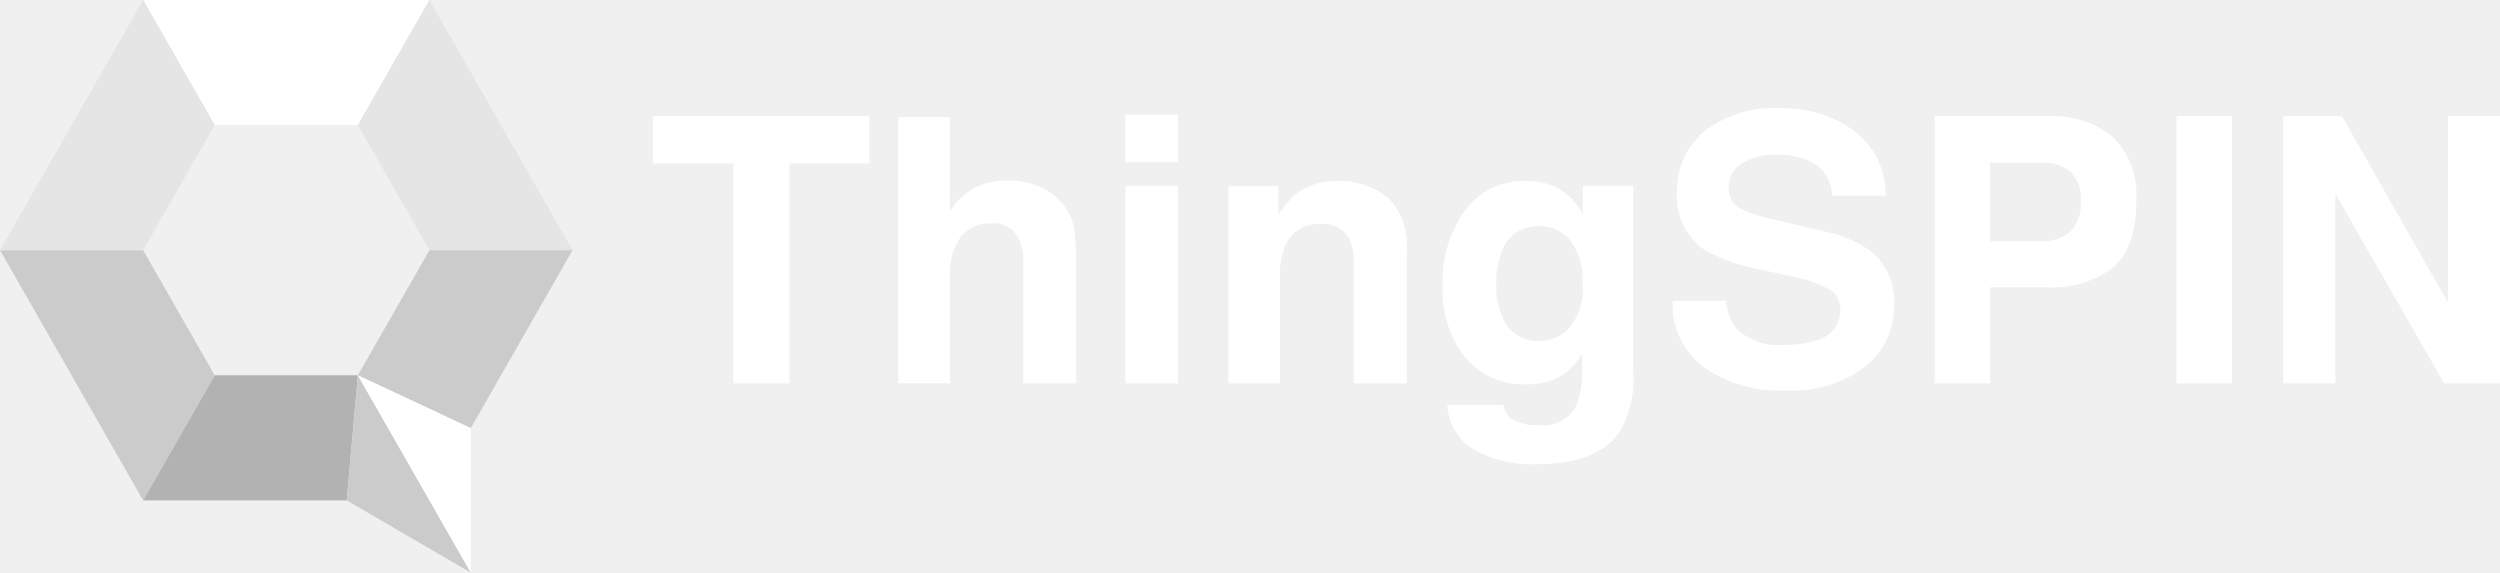
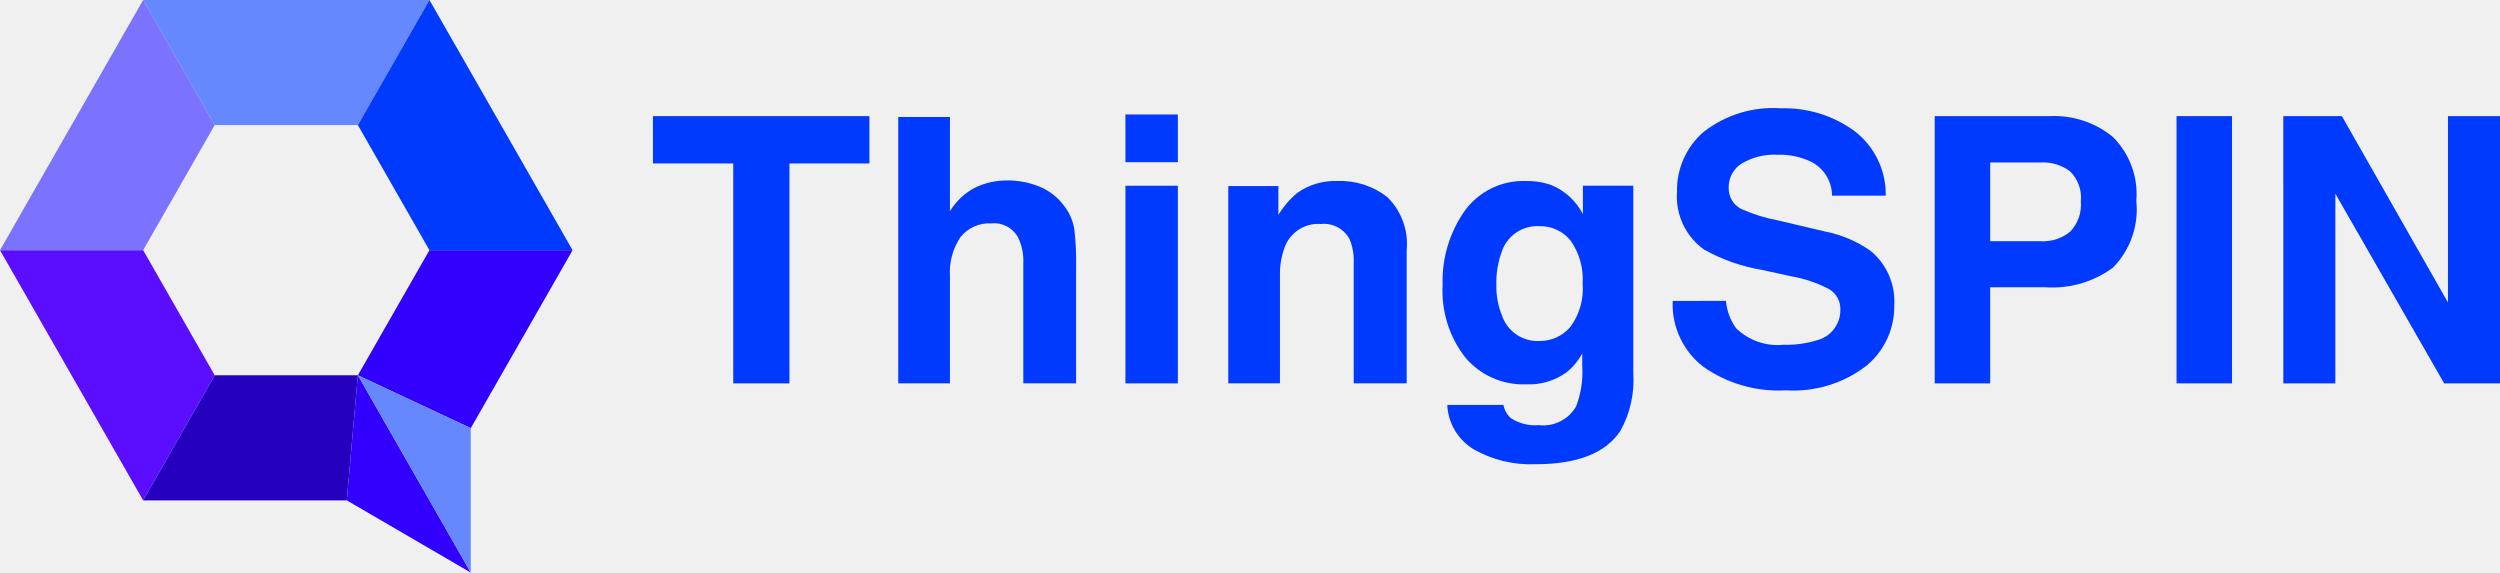
- <svg xmlns="http://www.w3.org/2000/svg" id="ThingSPIN-logo-gray" width="157.182" height="36" viewBox="0 0 157.182 36">
-   <g id="그룹_5731" data-name="그룹 5731">
-     <g id="그룹_5730" data-name="그룹 5730">
-       <path id="패스_3619" data-name="패스 3619" d="M-4668.47-1209.143h-9l-4.5,7.865,4.5,7.865h9l4.5-7.865Z" transform="translate(4690.97 1217.007)" fill="none" />
-       <path id="패스_3620" data-name="패스 3620" d="M-4686.471-1197.345h-9l9,15.73,4.5-7.865Z" transform="translate(4695.47 1213.075)" fill="#cbcbcb" />
-       <path id="패스_3621" data-name="패스 3621" d="M-4668.47-1213.075l4.5-7.865h-18l4.5,7.865Z" transform="translate(4690.97 1220.94)" fill="#fff" />
-       <path id="패스_3622" data-name="패스 3622" d="M-4657.221-1205.21h9l-9-15.729-4.5,7.865Z" transform="translate(4684.22 1220.94)" fill="#e5e5e5" />
-       <path id="패스_3623" data-name="패스 3623" d="M-4668.47-1185.548h-9l-4.5,7.865h12.8Z" transform="translate(4690.97 1209.143)" fill="#b2b2b2" />
-       <path id="패스_3624" data-name="패스 3624" d="M-4657.568-1177.683l-4.5-7.865-.7,7.865,7.794,4.541Z" transform="translate(4684.568 1209.143)" fill="#cbcbcb" />
-       <path id="패스_3625" data-name="패스 3625" d="M-4681.97-1213.075l-4.5-7.865-9,15.729h9Z" transform="translate(4695.47 1220.94)" fill="#e5e5e5" />
-       <path id="패스_3626" data-name="패스 3626" d="M-4661.72-1189.481l7.1,3.324h0l6.4-11.189h-9Z" transform="translate(4684.22 1213.075)" fill="#cbcbcb" />
-       <path id="패스_3627" data-name="패스 3627" d="M-4657.221-1177.683h0l-4.5-7.865Z" transform="translate(4684.22 1209.143)" fill="#0039ff" />
-       <path id="패스_3628" data-name="패스 3628" d="M-4661.72-1185.548l4.5,7.865,2.6,4.541v-9.082Z" transform="translate(4684.22 1209.143)" fill="#fff" />
-     </g>
+ <svg xmlns="http://www.w3.org/2000/svg" id="ThingSPIN-logo" width="139.718" height="32" viewBox="0 0 139.718 32">
+   <g id="그룹_5810" data-name="그룹 5810" transform="translate(36.49 6.054)">
+     <path id="패스_3672" data-name="패스 3672" d="M-4546.039-1044.284v2.645h-4.469v12.292h-3.141v-12.292h-4.489v-2.645Z" transform="translate(4558.138 1044.72)" fill="#0039ff" />
+     <path id="패스_3673" data-name="패스 3673" d="M-4527.083-1040.3a3.256,3.256,0,0,1,1.368,1.086,2.891,2.891,0,0,1,.554,1.273,15.7,15.7,0,0,1,.1,2.135v6.491h-2.949v-6.726a2.98,2.98,0,0,0-.3-1.441,1.511,1.511,0,0,0-1.489-.771,2.04,2.04,0,0,0-1.724.766,3.521,3.521,0,0,0-.589,2.186v5.985H-4535V-1044.2h2.888v5.269a3.532,3.532,0,0,1,1.448-1.343,4.075,4.075,0,0,1,1.731-.38A4.675,4.675,0,0,1-4527.083-1040.3Z" transform="translate(4548.711 1044.685)" fill="#0039ff" />
+     <path id="패스_3674" data-name="패스 3674" d="M-4510.646-1041.772h-2.929v-2.666h2.929Zm-2.929,1.317h2.929v11.045h-2.929Z" transform="translate(4539.983 1044.782)" fill="#0039ff" />
+     <path id="패스_3675" data-name="패스 3675" d="M-4494.992-1037.266a3.657,3.657,0,0,1,1.084,2.974v7.438h-2.958v-6.718a3.1,3.1,0,0,0-.231-1.338,1.627,1.627,0,0,0-1.61-.851,2,2,0,0,0-2,1.246,4.314,4.314,0,0,0-.282,1.682v5.979h-2.888v-11.025h2.8v1.611a4.911,4.911,0,0,1,1.05-1.226,3.641,3.641,0,0,1,2.251-.668A4.235,4.235,0,0,1-4494.992-1037.266Z" transform="translate(4536.032 1042.225)" fill="#0039ff" />
+     <path id="패스_3676" data-name="패스 3676" d="M-4477.524-1037.909a3.47,3.47,0,0,1,1.7,1.6v-1.591h2.817v10.478a5.863,5.863,0,0,1-.72,3.222q-1.237,1.865-4.742,1.865a6.465,6.465,0,0,1-3.456-.831,3.065,3.065,0,0,1-1.479-2.483h3.141a1.3,1.3,0,0,0,.4.729,2.436,2.436,0,0,0,1.57.4,2.112,2.112,0,0,0,2.088-1.044,5.3,5.3,0,0,0,.344-2.25v-.709a3.527,3.527,0,0,1-.892,1.064,3.587,3.587,0,0,1-2.24.659,4.239,4.239,0,0,1-3.4-1.495,6.045,6.045,0,0,1-1.271-4.049,6.83,6.83,0,0,1,1.225-4.139,4.043,4.043,0,0,1,3.472-1.677A3.8,3.8,0,0,1-4477.524-1037.909Zm.984,7.919a3.555,3.555,0,0,0,.7-2.437,3.734,3.734,0,0,0-.661-2.391,2.155,2.155,0,0,0-1.77-.821,2.088,2.088,0,0,0-2.09,1.429,5.09,5.09,0,0,0-.3,1.875,4.283,4.283,0,0,0,.323,1.713,2.1,2.1,0,0,0,2.1,1.4A2.219,2.219,0,0,0-4476.541-1029.99Z" transform="translate(4527.798 1042.225)" fill="#0039ff" />
+     <path id="패스_3677" data-name="패스 3677" d="M-4458.989-1034.258a3.032,3.032,0,0,0,.569,1.53,3.313,3.313,0,0,0,2.659.922,5.729,5.729,0,0,0,1.832-.243,1.738,1.738,0,0,0,1.334-1.733,1.279,1.279,0,0,0-.653-1.145,7.111,7.111,0,0,0-2.074-.7l-1.617-.354a10.082,10.082,0,0,1-3.275-1.145,3.643,3.643,0,0,1-1.51-3.233,4.294,4.294,0,0,1,1.477-3.334,6.3,6.3,0,0,1,4.34-1.327,6.651,6.651,0,0,1,4.077,1.252,4.446,4.446,0,0,1,1.77,3.632h-3a2.136,2.136,0,0,0-1.206-1.915,4.117,4.117,0,0,0-1.858-.375,3.545,3.545,0,0,0-1.975.486,1.539,1.539,0,0,0-.737,1.358,1.281,1.281,0,0,0,.728,1.2,9.03,9.03,0,0,0,1.985.618l2.621.618a6.678,6.678,0,0,1,2.583,1.084,3.655,3.655,0,0,1,1.336,3.05,4.286,4.286,0,0,1-1.582,3.4,6.681,6.681,0,0,1-4.472,1.353,7.3,7.3,0,0,1-4.639-1.333,4.408,4.408,0,0,1-1.69-3.663Z" transform="translate(4518.958 1045.019)" fill="#0039ff" />
+     <path id="패스_3678" data-name="패스 3678" d="M-4427.3-1035.813a5.688,5.688,0,0,1-3.745,1.095h-3.111v5.371h-3.1v-14.936h6.413a5.175,5.175,0,0,1,3.536,1.155,4.507,4.507,0,0,1,1.319,3.578A4.633,4.633,0,0,1-4427.3-1035.813Zm-2.382-5.38a2.511,2.511,0,0,0-1.661-.5h-2.812v4.4h2.813a2.385,2.385,0,0,0,1.661-.537,2.189,2.189,0,0,0,.593-1.7A2.055,2.055,0,0,0-4429.685-1041.193Z" transform="translate(4508.891 1044.72)" fill="#0039ff" />
+     <path id="패스_3679" data-name="패스 3679" d="M-4411.347-1029.348h-3.1v-14.936h3.1Z" transform="translate(4499.598 1044.72)" fill="#0039ff" />
+     <path id="패스_3680" data-name="패스 3680" d="M-4404.376-1044.284h3.273l5.928,10.415v-10.415h2.909v14.936h-3.12l-6.081-10.6v10.6h-2.908Z" transform="translate(4495.494 1044.72)" fill="#0039ff" />
  </g>
-   <g id="그룹_5734" data-name="그룹 5734" transform="translate(41.051 6.811)">
-     <g id="그룹_5733" data-name="그룹 5733" transform="translate(0 0)">
-       <g id="그룹_5732" data-name="그룹 5732">
-         <path id="패스_3629" data-name="패스 3629" d="M-4620.284-1209.988v2.975h-5.027v13.828h-3.534v-13.828h-5.05v-2.975Z" transform="translate(4633.895 1210.478)" fill="#fff" />
-         <path id="패스_3630" data-name="패스 3630" d="M-4601.852-1205.513a3.652,3.652,0,0,1,1.538,1.221,3.255,3.255,0,0,1,.624,1.432,17.624,17.624,0,0,1,.114,2.4v7.3h-3.317v-7.567a3.349,3.349,0,0,0-.34-1.621,1.7,1.7,0,0,0-1.675-.867,2.3,2.3,0,0,0-1.94.862,3.966,3.966,0,0,0-.662,2.459v6.733h-3.249V-1209.9h3.249v5.927a3.967,3.967,0,0,1,1.629-1.51,4.587,4.587,0,0,1,1.947-.428A5.262,5.262,0,0,1-4601.852-1205.513Z" transform="translate(4626.183 1210.449)" fill="#fff" />
-         <path id="패스_3631" data-name="패스 3631" d="M-4586.039-1207.144h-3.295v-3h3.295Zm-3.295,1.482h3.295v12.426h-3.295Z" transform="translate(4619.042 1210.529)" fill="#fff" />
-         <path id="패스_3632" data-name="패스 3632" d="M-4569.64-1202.857a4.112,4.112,0,0,1,1.22,3.346v8.367h-3.329v-7.558a3.481,3.481,0,0,0-.26-1.5,1.829,1.829,0,0,0-1.811-.958,2.245,2.245,0,0,0-2.252,1.4,4.863,4.863,0,0,0-.316,1.892v6.726h-3.249v-12.4h3.146v1.813a5.5,5.5,0,0,1,1.181-1.379,4.092,4.092,0,0,1,2.531-.752A4.763,4.763,0,0,1-4569.64-1202.857Z" transform="translate(4615.809 1208.437)" fill="#fff" />
-         <path id="패스_3633" data-name="패스 3633" d="M-4552.515-1203.581a3.9,3.9,0,0,1,1.913,1.8v-1.79h3.169v11.787a6.606,6.606,0,0,1-.809,3.625q-1.392,2.1-5.335,2.1a7.27,7.27,0,0,1-3.888-.935,3.449,3.449,0,0,1-1.664-2.793h3.534a1.462,1.462,0,0,0,.445.821,2.744,2.744,0,0,0,1.768.445,2.372,2.372,0,0,0,2.347-1.174,5.95,5.95,0,0,0,.388-2.531v-.8a3.957,3.957,0,0,1-1,1.2,4.034,4.034,0,0,1-2.519.741,4.77,4.77,0,0,1-3.826-1.682,6.8,6.8,0,0,1-1.43-4.554,7.68,7.68,0,0,1,1.378-4.657,4.548,4.548,0,0,1,3.905-1.887A4.27,4.27,0,0,1-4552.515-1203.581Zm1.106,8.909a4,4,0,0,0,.784-2.742,4.207,4.207,0,0,0-.744-2.69,2.428,2.428,0,0,0-1.993-.923,2.348,2.348,0,0,0-2.35,1.607,5.72,5.72,0,0,0-.34,2.109,4.832,4.832,0,0,0,.363,1.927,2.368,2.368,0,0,0,2.361,1.573A2.5,2.5,0,0,0-4551.408-1194.672Z" transform="translate(4609.072 1208.437)" fill="#fff" />
-         <path id="패스_3634" data-name="패스 3634" d="M-4534.375-1198.616a3.409,3.409,0,0,0,.641,1.721,3.727,3.727,0,0,0,2.991,1.037,6.427,6.427,0,0,0,2.06-.274,1.955,1.955,0,0,0,1.5-1.949,1.435,1.435,0,0,0-.735-1.288,7.99,7.99,0,0,0-2.333-.786l-1.819-.4a11.324,11.324,0,0,1-3.685-1.289,4.1,4.1,0,0,1-1.7-3.636,4.828,4.828,0,0,1,1.661-3.751,7.082,7.082,0,0,1,4.882-1.493,7.491,7.491,0,0,1,4.587,1.407,5.011,5.011,0,0,1,1.991,4.087h-3.375a2.4,2.4,0,0,0-1.356-2.155,4.639,4.639,0,0,0-2.091-.422,3.986,3.986,0,0,0-2.222.547,1.731,1.731,0,0,0-.829,1.527,1.441,1.441,0,0,0,.818,1.345,10.14,10.14,0,0,0,2.233.7l2.949.7a7.5,7.5,0,0,1,2.905,1.22,4.109,4.109,0,0,1,1.5,3.431,4.822,4.822,0,0,1-1.78,3.825,7.512,7.512,0,0,1-5.03,1.522,8.215,8.215,0,0,1-5.219-1.5,4.96,4.96,0,0,1-1.9-4.121Z" transform="translate(4601.839 1210.723)" fill="#fff" />
-         <path id="패스_3635" data-name="패스 3635" d="M-4501.816-1200.458a6.405,6.405,0,0,1-4.214,1.231h-3.5v6.042h-3.488v-16.8h7.216a5.82,5.82,0,0,1,3.977,1.3,5.073,5.073,0,0,1,1.485,4.025Q-4500.339-1201.689-4501.816-1200.458Zm-2.68-6.053a2.83,2.83,0,0,0-1.869-.558h-3.165v4.947h3.165a2.685,2.685,0,0,0,1.869-.6,2.468,2.468,0,0,0,.667-1.915A2.318,2.318,0,0,0-4504.5-1206.511Z" transform="translate(4593.602 1210.478)" fill="#fff" />
-         <path id="패스_3636" data-name="패스 3636" d="M-4486.717-1193.185h-3.488v-16.8h3.488Z" transform="translate(4585.999 1210.478)" fill="#fff" />
-         <path id="패스_3637" data-name="패스 3637" d="M-4480.134-1209.988h3.682l6.67,11.717v-11.717h3.272v16.8h-3.511l-6.841-11.923v11.923h-3.271Z" transform="translate(4582.642 1210.478)" fill="#fff" />
-       </g>
+   <g id="그룹_5812" data-name="그룹 5812">
+     <g id="그룹_5811" data-name="그룹 5811">
+       <path id="패스_3681" data-name="패스 3681" d="M-4594.212-1043.439h-8l-4,6.991,4,6.991h8l4-6.991Z" transform="translate(4614.212 1050.43)" fill="none" />
+       <path id="패스_3682" data-name="패스 3682" d="M-4611.712-1031.641h-8l8,13.982,4-6.991Z" transform="translate(4619.712 1045.623)" fill="#5a0dff" />
+       <path id="패스_3683" data-name="패스 3683" d="M-4594.212-1048.245l4-6.991h-16l4,6.991Z" transform="translate(4614.212 1055.236)" fill="#68f" />
+       <path id="패스_3684" data-name="패스 3684" d="M-4581.962-1041.254h8l-8-13.982-4,6.991Z" transform="translate(4605.962 1055.236)" fill="#0039ff" />
+       <path id="패스_3685" data-name="패스 3685" d="M-4594.212-1019.844h-8l-4,6.991h11.381Z" transform="translate(4614.212 1040.817)" fill="#2500be" />
+       <path id="패스_3686" data-name="패스 3686" d="M-4582.388-1012.853l-4-6.991-.619,6.991,6.928,4.036Z" transform="translate(4606.388 1040.817)" fill="#3100ff" />
+       <path id="패스_3687" data-name="패스 3687" d="M-4607.712-1048.245l-4-6.991-8,13.982h8Z" transform="translate(4619.712 1055.236)" fill="#7b72ff" />
+       <path id="패스_3688" data-name="패스 3688" d="M-4585.962-1024.65l6.31,2.955h0l5.69-9.946h-8Z" transform="translate(4605.962 1045.623)" fill="#3100ff" />
+       <path id="패스_3689" data-name="패스 3689" d="M-4581.962-1012.853h0l-4-6.991Z" transform="translate(4605.962 1040.817)" fill="#0039ff" />
+       <path id="패스_3690" data-name="패스 3690" d="M-4585.962-1019.844l4,6.991,2.31,4.036v-8.073Z" transform="translate(4605.962 1040.817)" fill="#68f" />
    </g>
  </g>
</svg>
